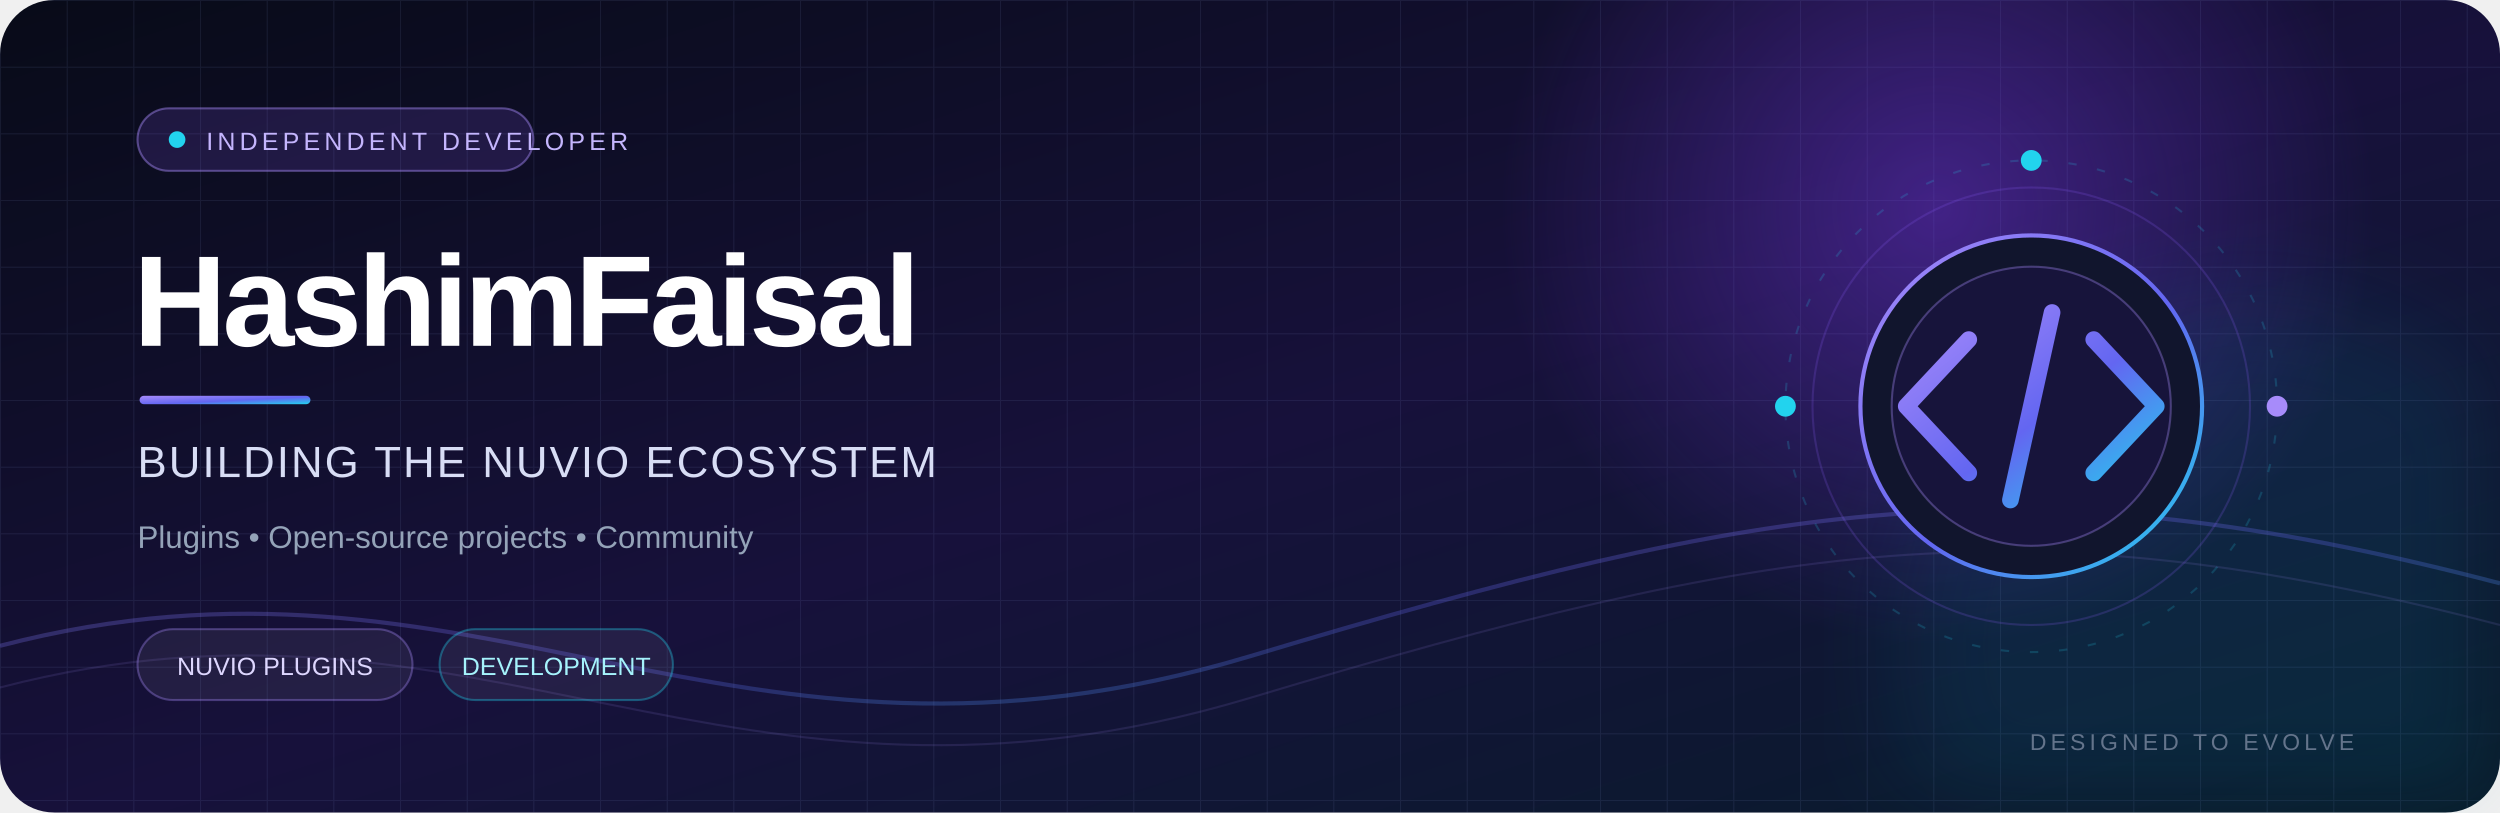
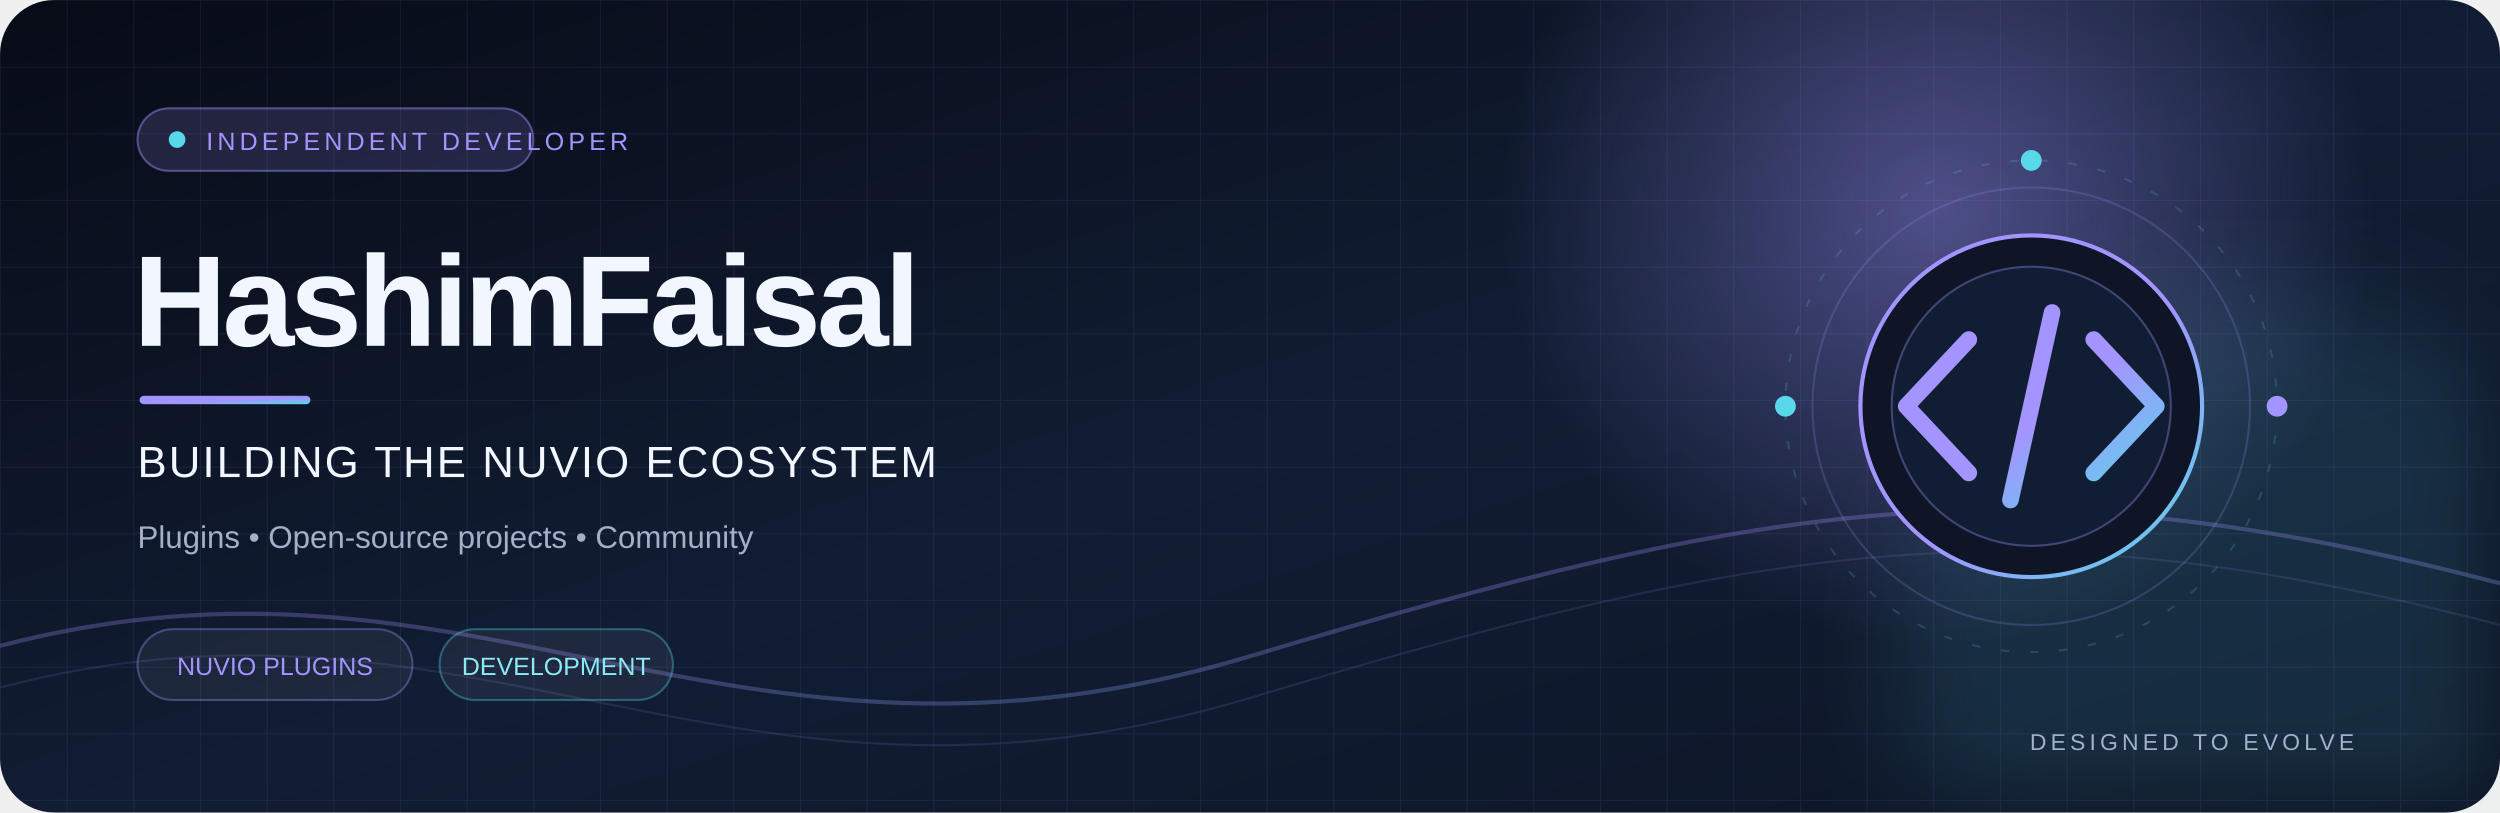
<svg xmlns="http://www.w3.org/2000/svg" width="1200" height="390" viewBox="0 0 1200 390">
  <defs>
    <linearGradient id="bg" x1="0" y1="0" x2="1" y2="1">
-       <stop offset="0" stop-color="#080B18" />
-       <stop offset=".52" stop-color="#17113B" />
-       <stop offset="1" stop-color="#071C2B" />
+       <stop offset="0" stop-color="#070B16" />
+       <stop offset=".52" stop-color="#111D33" />
+       <stop offset="1" stop-color="#0D1526" />
    </linearGradient>
    <linearGradient id="glow" x1="0" y1="0" x2="1" y2="1">
-       <stop stop-color="#A78BFA" />
-       <stop offset=".55" stop-color="#6366F1" />
-       <stop offset="1" stop-color="#22D3EE" />
+       <stop stop-color="#A394FF" />
+       <stop offset=".55" stop-color="#A394FF" />
+       <stop offset="1" stop-color="#58D8E8" />
    </linearGradient>
    <radialGradient id="orb">
-       <stop stop-color="#7C3AED" stop-opacity=".42" />
-       <stop offset="1" stop-color="#7C3AED" stop-opacity="0" />
+       <stop stop-color="#A394FF" stop-opacity=".42" />
+       <stop offset="1" stop-color="#A394FF" stop-opacity="0" />
    </radialGradient>
    <pattern id="grid" width="32" height="32" patternUnits="userSpaceOnUse">
-       <path d="M32 0H0V32" fill="none" stroke="#A5B4FC" stroke-opacity=".09" />
+       <path d="M32 0H0V32" fill="none" stroke="#A394FF" stroke-opacity=".09" />
    </pattern>
    <filter id="blur">
      <feGaussianBlur stdDeviation="24" />
    </filter>
    <filter id="shadow">
      <feGaussianBlur stdDeviation="5" />
    </filter>
  </defs>
  <rect width="1200" height="390" rx="26" fill="url(#bg)" />
  <rect width="1200" height="390" rx="26" fill="url(#grid)" />
  <circle cx="930" cy="100" r="210" fill="url(#orb)" />
-   <circle cx="1080" cy="310" r="170" fill="#0891B2" opacity=".12" filter="url(#blur)" />
+   <circle cx="1080" cy="310" r="170" fill="#58D8E8" opacity=".12" filter="url(#blur)" />
  <path d="M0 310C230 250 350 390 600 315S970 220 1200 280" fill="none" stroke="url(#glow)" stroke-opacity=".28" stroke-width="2" />
-   <path d="M0 330C230 270 350 410 600 335S970 240 1200 300" fill="none" stroke="#A78BFA" stroke-opacity=".13" stroke-width="1" />
-   <rect x="66" y="52" width="190" height="30" rx="15" fill="#8B5CF6" fill-opacity=".16" stroke="#A78BFA" stroke-opacity=".45" />
-   <circle cx="85" cy="67" r="4" fill="#22D3EE" />
-   <text x="99" y="72" fill="#C4B5FD" font-family="Arial,sans-serif" font-size="12" letter-spacing="2">INDEPENDENT DEVELOPER</text>
-   <text x="64" y="166" fill="#FFFFFF" font-family="Arial,sans-serif" font-size="62" font-weight="800" letter-spacing="-2">HashimFaisal</text>
+   <path d="M0 330C230 270 350 410 600 335S970 240 1200 300" fill="none" stroke="#A394FF" stroke-opacity=".13" stroke-width="1" />
+   <rect x="66" y="52" width="190" height="30" rx="15" fill="#A394FF" fill-opacity=".16" stroke="#A394FF" stroke-opacity=".45" />
+   <circle cx="85" cy="67" r="4" fill="#58D8E8" />
+   <text x="99" y="72" fill="#A394FF" font-family="Arial,sans-serif" font-size="12" letter-spacing="2">INDEPENDENT DEVELOPER</text>
+   <text x="64" y="166" fill="#F2F6FF" font-family="Arial,sans-serif" font-size="62" font-weight="800" letter-spacing="-2">HashimFaisal</text>
  <rect x="67" y="190" width="82" height="4" rx="2" fill="url(#glow)" />
-   <text x="66" y="229" fill="#D8DDF5" font-family="Arial,sans-serif" font-size="21" letter-spacing="1">BUILDING THE NUVIO ECOSYSTEM</text>
-   <text x="66" y="263" fill="#94A3B8" font-family="Arial,sans-serif" font-size="15">Plugins • Open-source projects • Community</text>
+   <text x="66" y="229" fill="#F2F6FF" font-family="Arial,sans-serif" font-size="21" letter-spacing="1">BUILDING THE NUVIO ECOSYSTEM</text>
+   <text x="66" y="263" fill="#A2B1C8" font-family="Arial,sans-serif" font-size="15">Plugins • Open-source projects • Community</text>
  <g transform="translate(66 302)">
-     <rect width="132" height="34" rx="17" fill="#FFFFFF" fill-opacity=".06" stroke="#A78BFA" stroke-opacity=".35" />
-     <text x="66" y="22" fill="#DDD6FE" font-family="Arial,sans-serif" font-size="12" text-anchor="middle">NUVIO PLUGINS</text>
-     <rect x="145" width="112" height="34" rx="17" fill="#FFFFFF" fill-opacity=".06" stroke="#22D3EE" stroke-opacity=".35" />
-     <text x="201" y="22" fill="#A5F3FC" font-family="Arial,sans-serif" font-size="12" text-anchor="middle">DEVELOPMENT</text>
+     <rect width="132" height="34" rx="17" fill="#F2F6FF" fill-opacity=".06" stroke="#A394FF" stroke-opacity=".35" />
+     <text x="66" y="22" fill="#A394FF" font-family="Arial,sans-serif" font-size="12" text-anchor="middle">NUVIO PLUGINS</text>
+     <rect x="145" width="112" height="34" rx="17" fill="#F2F6FF" fill-opacity=".06" stroke="#58D8E8" stroke-opacity=".35" />
+     <text x="201" y="22" fill="#8DEAF3" font-family="Arial,sans-serif" font-size="12" text-anchor="middle">DEVELOPMENT</text>
  </g>
  <g transform="translate(830 80)">
-     <circle cx="145" cy="115" r="105" fill="none" stroke="#8B5CF6" stroke-opacity=".2" stroke-width="1" />
-     <circle cx="145" cy="115" r="82" fill="#11152D" stroke="url(#glow)" stroke-width="2" />
-     <circle cx="145" cy="115" r="67" fill="#17143B" stroke="#A78BFA" stroke-opacity=".35" />
+     <circle cx="145" cy="115" r="105" fill="none" stroke="#A394FF" stroke-opacity=".2" stroke-width="1" />
+     <circle cx="145" cy="115" r="82" fill="#0D1526" stroke="url(#glow)" stroke-width="2" />
+     <circle cx="145" cy="115" r="67" fill="#111D33" stroke="#A394FF" stroke-opacity=".35" />
    <path d="M115 83L85 115L115 147M175 83L205 115L175 147M155 70L135 160" fill="none" stroke="url(#glow)" stroke-width="8" stroke-linecap="round" stroke-linejoin="round" />
-     <circle cx="145" cy="115" r="118" fill="none" stroke="#22D3EE" stroke-opacity=".18" stroke-dasharray="4 10" />
-     <circle cx="145" cy="-3" r="5" fill="#22D3EE" />
-     <circle cx="263" cy="115" r="5" fill="#A78BFA" />
-     <circle cx="27" cy="115" r="5" fill="#22D3EE" />
+     <circle cx="145" cy="115" r="118" fill="none" stroke="#58D8E8" stroke-opacity=".18" stroke-dasharray="4 10" />
+     <circle cx="145" cy="-3" r="5" fill="#58D8E8" />
+     <circle cx="263" cy="115" r="5" fill="#A394FF" />
+     <circle cx="27" cy="115" r="5" fill="#58D8E8" />
  </g>
-   <text x="1130" y="360" fill="#64748B" font-family="Arial,sans-serif" font-size="11" text-anchor="end" letter-spacing="2">DESIGNED TO EVOLVE</text>
+   <text x="1130" y="360" fill="#A2B1C8" font-family="Arial,sans-serif" font-size="11" text-anchor="end" letter-spacing="2">DESIGNED TO EVOLVE</text>
</svg>
